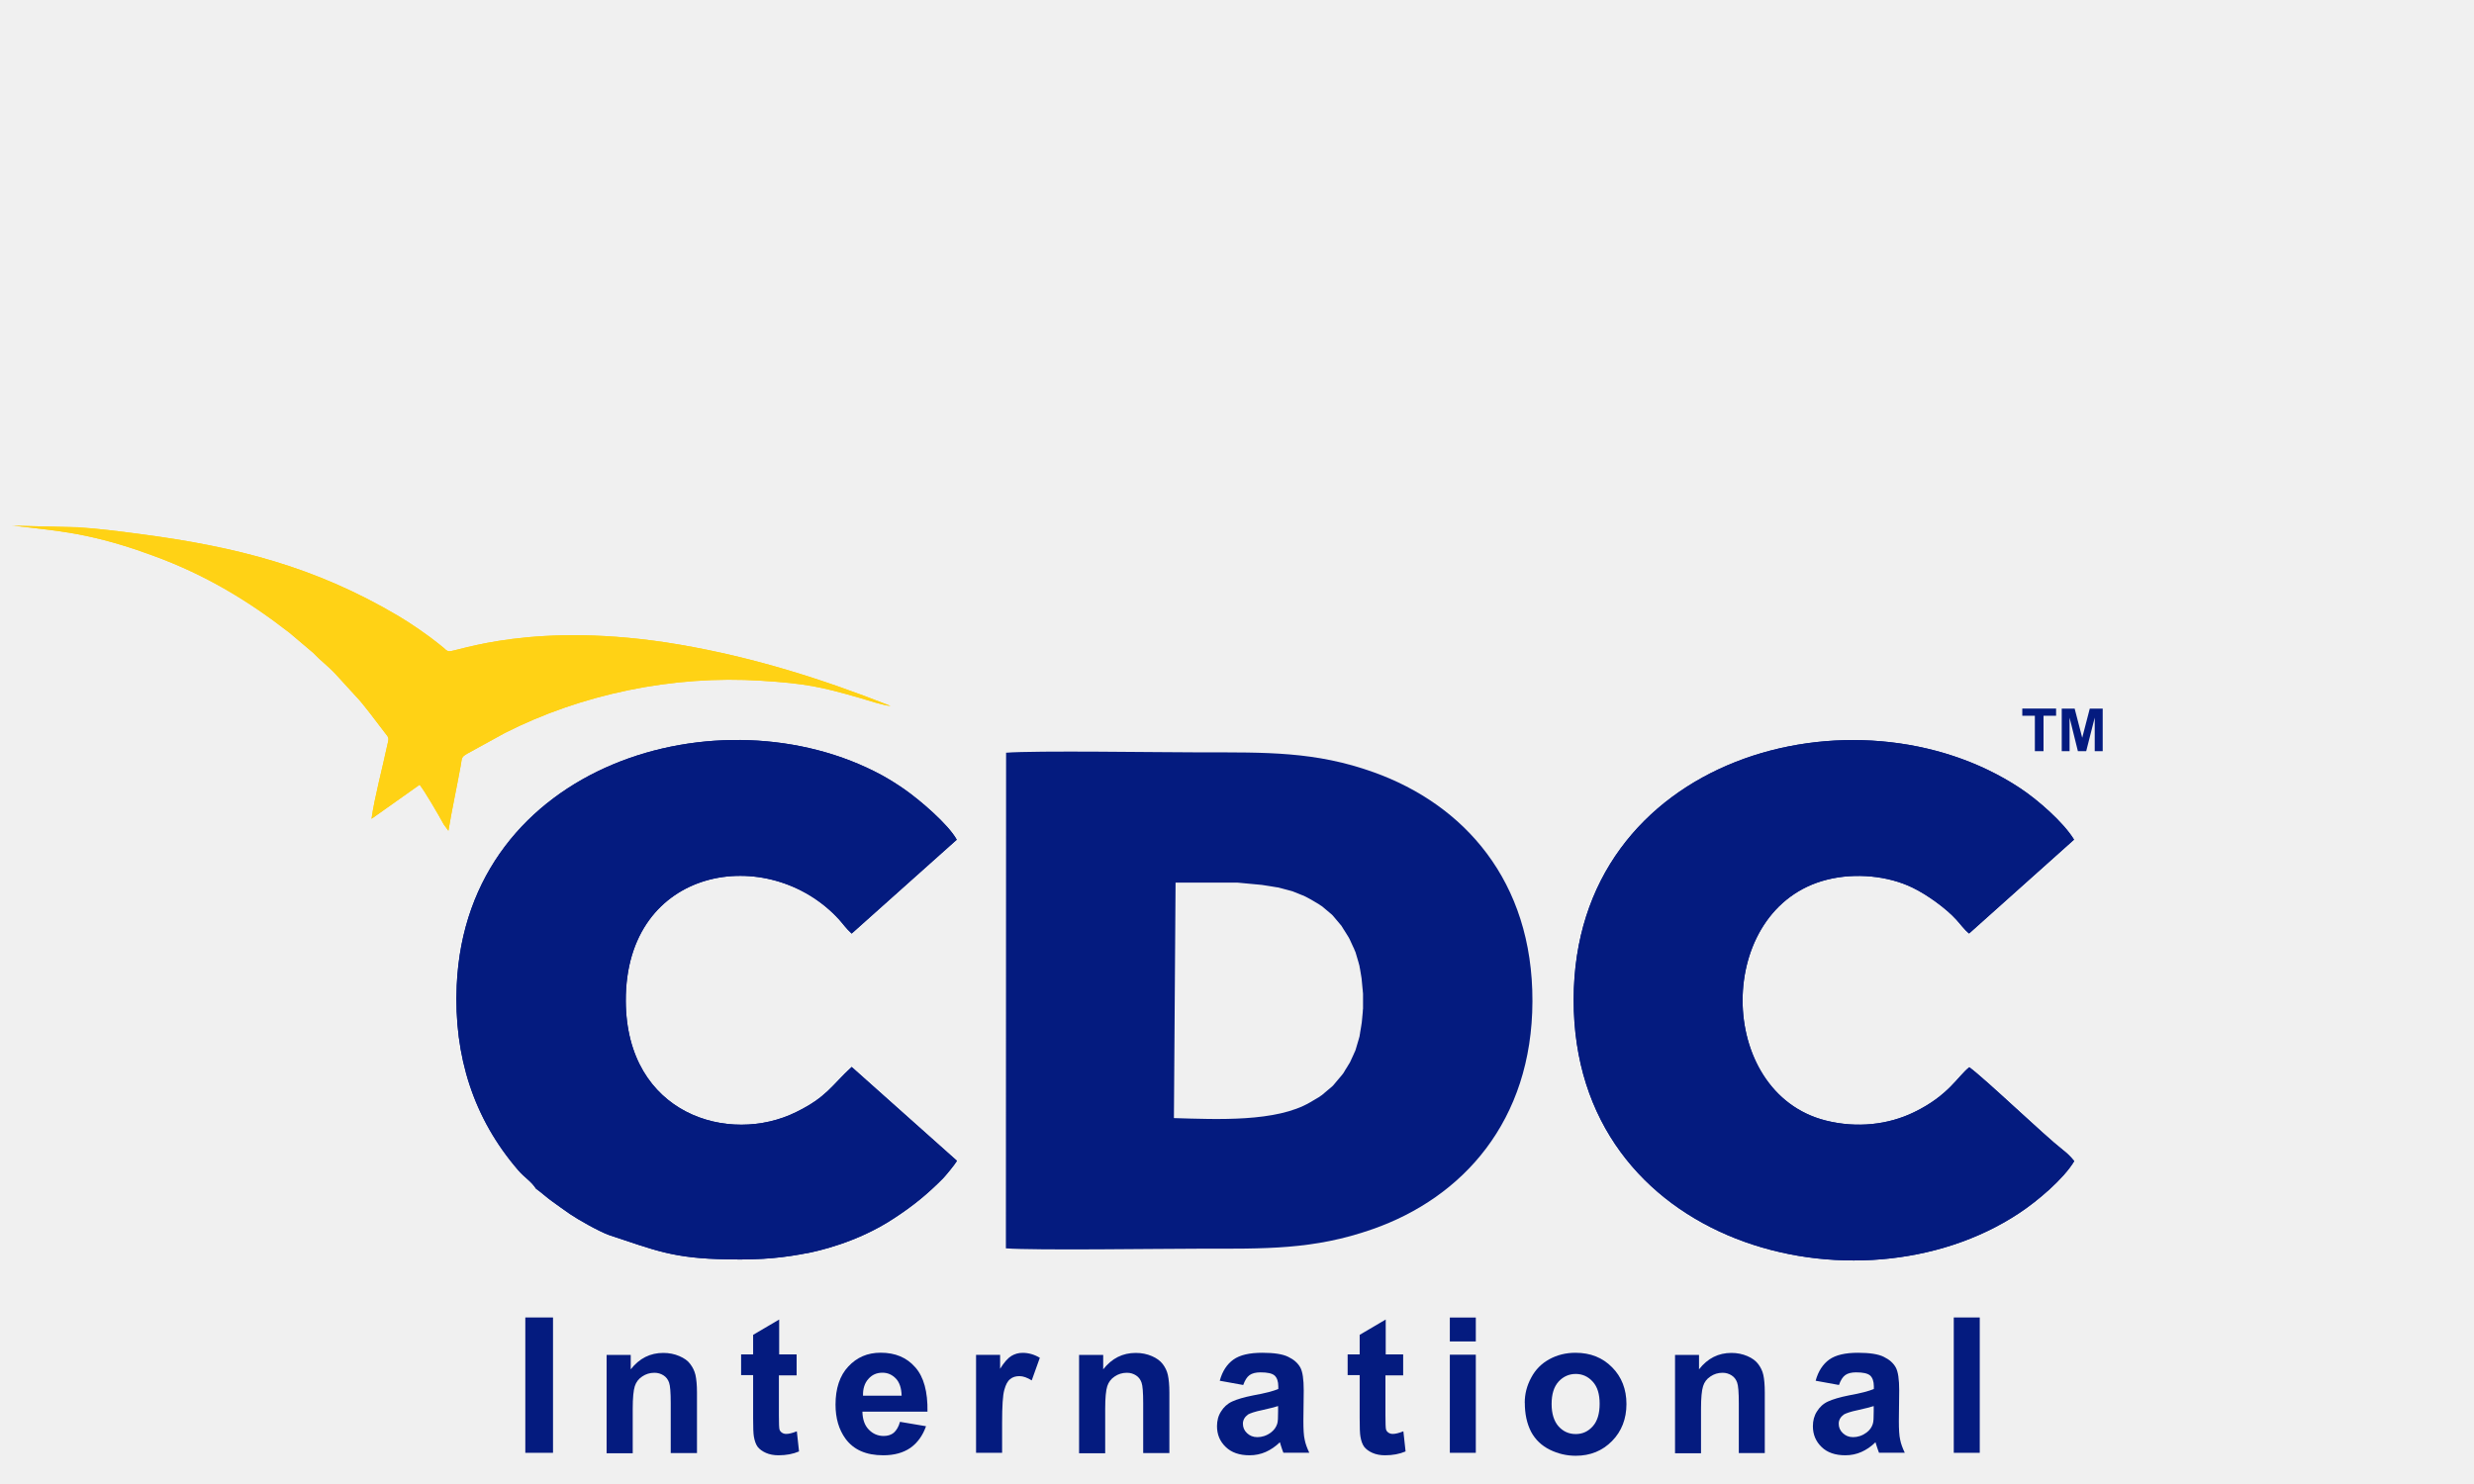
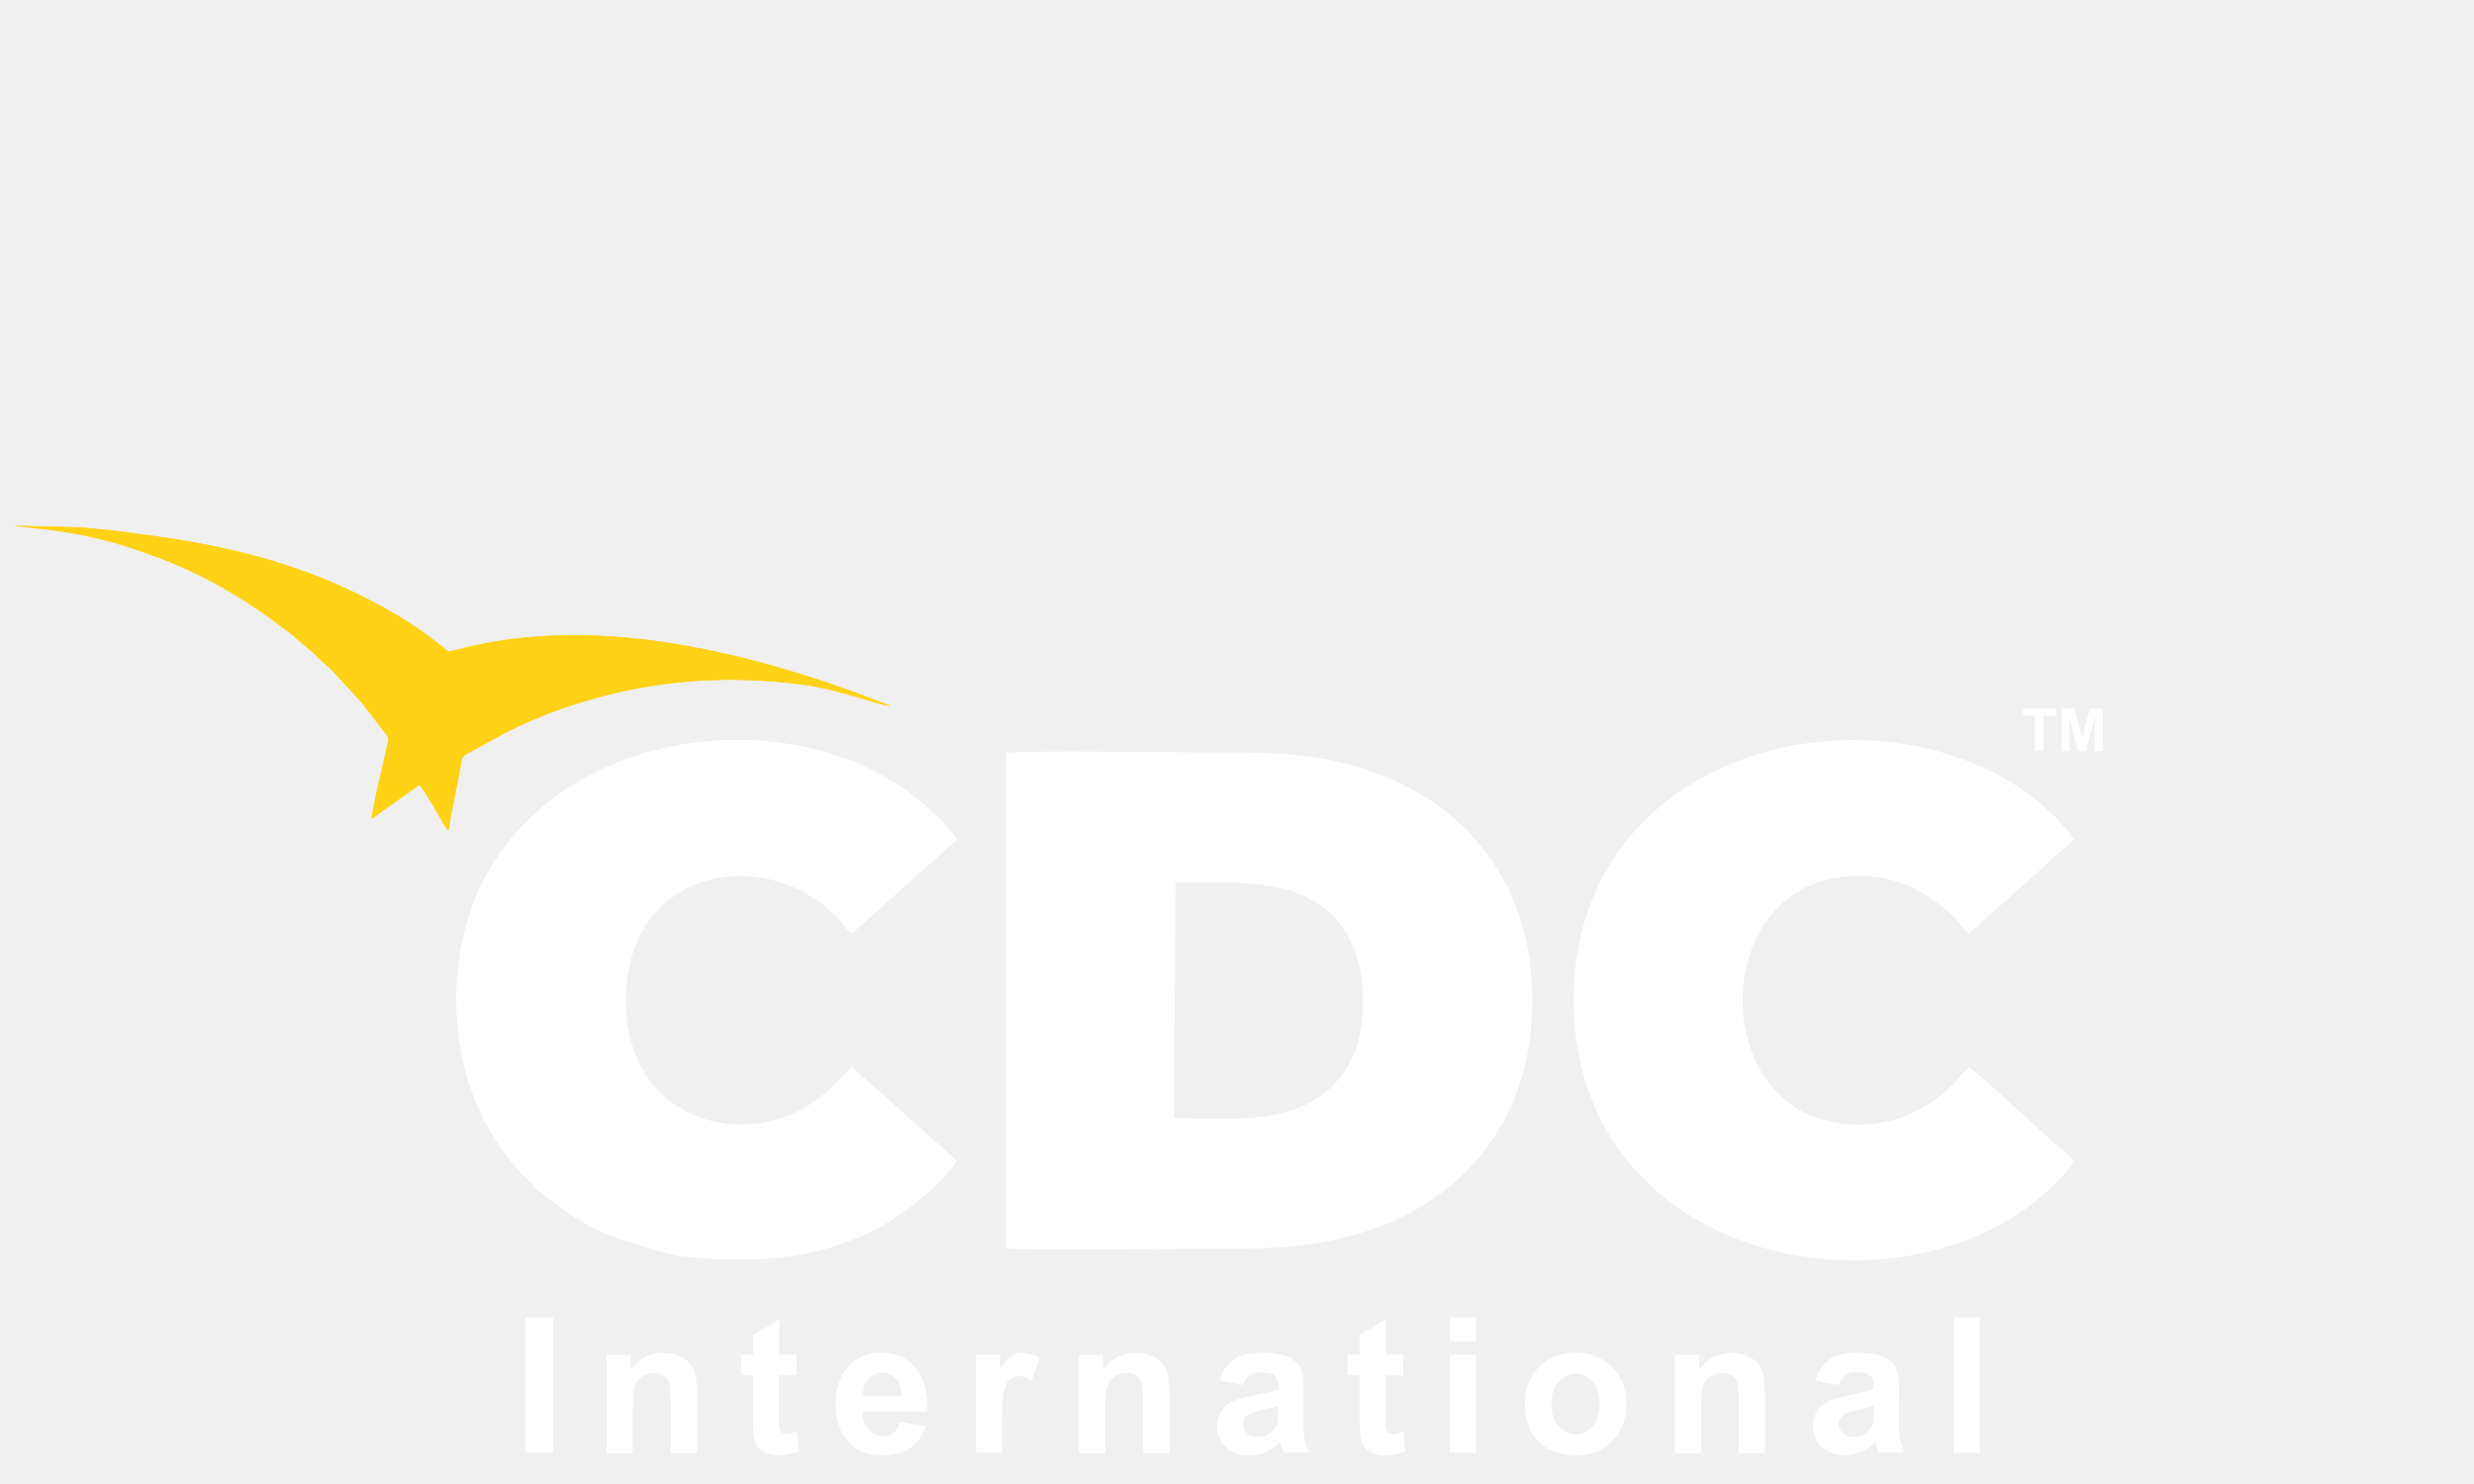
<svg xmlns="http://www.w3.org/2000/svg" id="Layer_1" version="1.1" viewBox="0 0 360 216">
  <defs>
    <style>
      .st0 {
-         fill: #041b7f;
+         fill: #ffd215;
      }

      .st0, .st1 {
        fill-rule: evenodd;
      }

      .st1 {
-         fill: #ffd215;
+         fill: #fff;
      }
    </style>
  </defs>
-   <path class="st0" d="M301.83,169c-.54-.67-1.02-1.13-1.7-1.66-2.72-2.12-11.12-10.2-13.57-12-1.64,1.26-2.99,4.11-8.05,6.55-3.77,1.83-8.32,2.34-12.82,1.21-16.13-4.05-16.24-30.95.16-35.06,4.15-1.05,8.94-.56,12.49,1.18,2.1,1.02,4.82,2.98,6.33,4.64.59.64,1.18,1.48,1.86,2.01l15.27-13.66c-1.51-2.5-5.33-5.85-7.92-7.54-23.75-15.65-64.84-4.67-64.89,30.81-.08,35.91,41.47,46.52,64.76,31.14,2.75-1.8,6.57-5.07,8.08-7.62" />
-   <path class="st0" d="M117.47,182.4c1.35-.27,7.21-1.5,12.57-5.04,2.88-1.88,4.9-3.54,7.19-5.85.43-.46,1.7-1.99,2.02-2.55l-15.32-13.66c-2.91,2.68-3.61,4.37-8.05,6.55-9.75,4.86-24.74.38-24.82-16.15-.08-19.75,20.84-23.02,31.04-11.86.67.75,1.02,1.31,1.83,2.04l15.29-13.66c-1.24-2.25-5.36-5.77-7.67-7.38-.97-.67-2.1-1.39-3.23-2.01-23.31-12.61-60.41-1.77-61.86,30.58-.46,10.36,2.5,19.45,8.94,26.91.94,1.1,1.91,1.61,2.58,2.68.92.67,1.48,1.23,2.42,1.9.89.64,1.59,1.15,2.53,1.8,1.16.8,4.2,2.52,5.68,3.06,6.76,2.23,9.29,3.41,17.23,3.54,5.22.13,8.61-.32,11.63-.91" />
-   <path class="st1" d="M1.75,76.5c3.44.38,7.59.8,10.92,1.53,3.36.72,6.57,1.72,9.66,2.87,7.7,2.81,13.94,6.65,19.83,11.23l3.39,2.87c1.08,1.15,2.15,1.9,3.23,3.06l2.99,3.27c1.13,1.15,3.07,3.83,4.14,5.2.78.99.7.78.38,2.22-.7,3.3-1.75,7.13-2.23,10.43l7-4.96c.7.86,2.8,4.45,3.52,5.79l.67.91c.51-3.11,1.21-6.27,1.78-9.43.22-1.15.03-1.26.97-1.8l5.46-3c11.14-5.66,24.46-8.44,37.32-7.61,6.35.4,8.66.86,14.37,2.52,1.08.32,3.47,1.1,4.44,1.15-10.01-3.94-19.83-7.05-30.67-8.92-21.18-3.62-32.53,1.07-33.55.96-.4-.03-.57-.29-.83-.51-.27-.21-.43-.35-.73-.59-1.4-1.15-4.25-3.11-5.87-4.05-12.05-7.13-23.54-10.08-37.7-11.93-2.91-.38-5.97-.78-8.91-.96l-9.58-.24h0Z" />
-   <path class="st0" d="M300.01,109.33v-6.19h1.88l1.1,4.24,1.1-4.24h1.88v6.19h-1.16v-4.88l-1.24,4.88h-1.21l-1.21-4.88v4.88h-1.16ZM296.1,109.33v-5.15h-1.83v-1.05h4.92v1.05h-1.83v5.15h-1.26Z" />
-   <path class="st0" d="M170.82,162.74c6.4.19,14.88.59,19.8-2.28l.22-.13.22-.13.22-.13c.08-.05.13-.08.22-.13.08-.05.13-.08.22-.13l.22-.13.19-.13c.05-.05.13-.11.19-.13l.19-.16c.05-.05.13-.11.19-.16l.19-.16.19-.16c.05-.05.13-.11.19-.16.05-.05.13-.11.19-.16l.19-.16c.05-.05.11-.11.19-.16.05-.05.11-.11.16-.16l.16-.19.16-.19c.05-.05.11-.13.16-.19.05-.05.11-.13.16-.19l.16-.19c.05-.05.11-.13.16-.19l.16-.19c.05-.05.11-.13.16-.19.05-.05.11-.13.16-.21.05-.08.11-.13.13-.21.05-.08.11-.13.13-.21.03-.08.08-.13.13-.21.05-.08.08-.13.13-.21.05-.08.08-.13.13-.21.05-.08.08-.16.13-.21.05-.08.08-.16.13-.21.03-.08.08-.16.13-.24.03-.08.08-.16.11-.24.03-.08.08-.16.11-.24.03-.08.08-.16.11-.24s.08-.16.11-.24l.11-.24c.03-.08.05-.16.11-.24.03-.08.05-.16.11-.27.03-.08.05-.16.08-.27h0c.03-.08.05-.19.08-.27s.05-.19.08-.27l.08-.27c.03-.08.05-.19.08-.27.03-.08.05-.19.08-.27.03-.11.05-.19.08-.29.03-.11.05-.19.05-.3.03-.11.05-.19.05-.29.03-.11.03-.19.05-.3l.05-.29h0c.03-.11.03-.21.05-.3h0c.03-.11.03-.21.05-.32h0c.03-.11.03-.21.05-.32s.03-.21.03-.32.03-.21.03-.32l.03-.32c0-.11.03-.21.03-.32s.03-.21.03-.35c0-.11,0-.21.03-.35h0v-1.05h0v-1.05c0-.11,0-.21-.03-.35,0-.11,0-.21-.03-.35l-.03-.32c0-.11-.03-.21-.03-.32s-.03-.21-.03-.32-.03-.21-.03-.32-.03-.21-.03-.32c-.03-.11-.03-.21-.05-.32h0c-.03-.11-.03-.21-.05-.3h0c-.03-.11-.03-.21-.05-.29-.03-.11-.03-.19-.05-.3h0c-.03-.11-.03-.19-.05-.29-.03-.11-.05-.19-.05-.3-.03-.11-.05-.19-.08-.29-.03-.11-.05-.19-.08-.3-.03-.08-.05-.19-.08-.27s-.05-.19-.08-.27l-.08-.27c-.03-.08-.05-.19-.08-.27-.03-.08-.05-.19-.08-.27-.03-.08-.05-.19-.11-.27-.03-.08-.05-.16-.11-.27-.03-.08-.05-.16-.11-.24h0c-.03-.08-.08-.16-.11-.24-.03-.08-.08-.16-.11-.24-.03-.08-.08-.16-.11-.24l-.11-.24c-.03-.08-.08-.16-.11-.24-.03-.08-.08-.16-.13-.24-.05-.08-.08-.16-.13-.21-.05-.08-.08-.16-.13-.21-.05-.08-.08-.16-.13-.21-.05-.08-.08-.13-.13-.21-.05-.08-.08-.13-.13-.21-.05-.08-.11-.13-.13-.21-.05-.08-.11-.13-.13-.21-.05-.08-.11-.13-.13-.21-.05-.08-.11-.13-.16-.19-.05-.05-.11-.13-.16-.19-.05-.05-.11-.13-.16-.19-.05-.05-.11-.13-.16-.19-.05-.05-.11-.13-.16-.19h0c-.05-.05-.11-.13-.16-.19-.05-.05-.11-.11-.16-.19-.05-.05-.11-.11-.16-.19l-.16-.16h0c-.05-.05-.11-.11-.19-.16-.05-.05-.11-.11-.19-.16l-.19-.16c-.05-.05-.13-.11-.19-.16-.05-.05-.13-.11-.19-.16l-.19-.16c-.05-.05-.13-.11-.19-.16-.05-.05-.13-.11-.19-.13l-.19-.13h0c-.05-.05-.13-.08-.19-.13l-.22-.13-.22-.13-.22-.13-.22-.13-.22-.13c-.08-.05-.16-.08-.24-.13-.08-.05-.16-.08-.24-.13-.08-.05-.16-.08-.24-.13h0c-.08-.05-.16-.08-.27-.13-.08-.05-.16-.08-.27-.11-.08-.03-.19-.08-.27-.11h0c-.08-.03-.19-.08-.27-.11-.08-.03-.19-.08-.27-.11-.08-.03-.19-.08-.27-.11-.08-.03-.19-.05-.27-.11h0c-.08-.03-.19-.05-.27-.08-.11-.03-.19-.05-.3-.08-.11-.03-.19-.05-.3-.08h0c-.11-.03-.19-.05-.3-.08-.11-.03-.19-.05-.3-.08l-.3-.08h0c-.11-.03-.19-.05-.3-.08-.11-.03-.19-.05-.3-.05-.11-.03-.22-.05-.3-.05l-.3-.05-.3-.05-.32-.05-.32-.05-.32-.05h0l-.32-.05h0l-.32-.03-.32-.03-.32-.03-.32-.03h0l-.32-.03-.32-.03-.32-.03-.32-.03-.32-.03-.32-.03-.32-.03h-9.04l-.24,34.38h0ZM146.37,181.7c4.28.32,22.36.05,28.09.05,9.58,0,16.65.19,25.26-2.84,13.13-4.59,23.22-15.74,23.27-33.17.05-17.57-10.01-28.64-23.08-33.33-8.5-3.06-15.68-2.9-25.21-2.9-5.78,0-24.05-.29-28.3.05l-.03,72.14h0Z" />
-   <path class="st0" d="M301.83,169c-.54-.67-1.02-1.13-1.7-1.66-2.72-2.12-11.12-10.2-13.57-12-1.64,1.26-2.99,4.11-8.05,6.55-3.77,1.83-8.32,2.34-12.82,1.21-16.13-4.05-16.24-30.95.16-35.06,4.15-1.05,8.94-.56,12.49,1.18,2.1,1.02,4.82,2.98,6.33,4.64.59.64,1.18,1.48,1.86,2.01l15.27-13.66c-1.51-2.5-5.33-5.85-7.92-7.54-23.75-15.65-64.84-4.67-64.89,30.81-.08,35.91,41.47,46.52,64.76,31.14,2.75-1.8,6.57-5.07,8.08-7.62" />
-   <path class="st0" d="M117.47,182.4c1.35-.27,7.21-1.5,12.57-5.04,2.88-1.88,4.9-3.54,7.19-5.85.43-.46,1.7-1.99,2.02-2.55l-15.32-13.66c-2.91,2.68-3.61,4.37-8.05,6.55-9.75,4.86-24.74.38-24.82-16.15-.08-19.75,20.84-23.02,31.04-11.86.67.75,1.02,1.31,1.83,2.04l15.29-13.66c-1.24-2.25-5.36-5.77-7.67-7.38-.97-.67-2.1-1.39-3.23-2.01-23.31-12.61-60.41-1.77-61.86,30.58-.46,10.36,2.5,19.45,8.94,26.91.94,1.1,1.91,1.61,2.58,2.68.92.67,1.48,1.23,2.42,1.9.89.64,1.59,1.15,2.53,1.8,1.16.8,4.2,2.52,5.68,3.06,6.76,2.23,9.29,3.41,17.23,3.54,5.22.13,8.61-.32,11.63-.91" />
-   <path class="st1" d="M1.75,76.5c3.44.38,7.59.8,10.92,1.53,3.36.72,6.57,1.72,9.66,2.87,7.7,2.81,13.94,6.65,19.83,11.23l3.39,2.87c1.08,1.15,2.15,1.9,3.23,3.06l2.99,3.27c1.13,1.15,3.07,3.83,4.14,5.2.78.99.7.78.38,2.22-.7,3.3-1.75,7.13-2.23,10.43l7-4.96c.7.86,2.8,4.45,3.52,5.79l.67.91c.51-3.11,1.21-6.27,1.78-9.43.22-1.15.03-1.26.97-1.8l5.46-3c11.14-5.66,24.46-8.44,37.32-7.61,6.35.4,8.66.86,14.37,2.52,1.08.32,3.47,1.1,4.44,1.15-10.01-3.94-19.83-7.05-30.67-8.92-21.18-3.62-32.53,1.07-33.55.96-.4-.03-.57-.29-.83-.51-.27-.21-.43-.35-.73-.59-1.4-1.15-4.25-3.11-5.87-4.05-12.05-7.13-23.54-10.08-37.7-11.93-2.91-.38-5.97-.78-8.91-.96l-9.58-.24h0Z" />
-   <polygon class="st0" points="76.44 191.76 80.47 191.76 80.47 211.46 76.44 211.46 76.44 191.76 76.44 191.76" />
-   <path class="st0" d="M101.4,211.5h-3.8v-7.28c0-1.53-.08-2.55-.24-2.98-.16-.46-.43-.81-.81-1.05-.38-.24-.81-.38-1.32-.38-.67,0-1.27.19-1.78.54-.54.35-.89.83-1.08,1.42-.19.59-.3,1.69-.3,3.28v6.48h-3.8v-14.32h3.51v2.1c1.27-1.61,2.83-2.39,4.75-2.39.84,0,1.62.16,2.32.46.7.3,1.24.67,1.59,1.16.35.46.62.99.76,1.59.13.59.22,1.45.22,2.55v8.84h0Z" />
-   <path class="st0" d="M115.92,197.18v3.01h-2.58v5.81c0,1.18.03,1.85.08,2.04.05.19.16.35.35.48.19.13.38.19.65.19.35,0,.86-.11,1.53-.38l.32,2.93c-.89.38-1.88.56-2.99.56-.67,0-1.29-.11-1.83-.35-.54-.24-.94-.54-1.21-.89-.27-.38-.43-.86-.54-1.48-.08-.43-.11-1.34-.11-2.69v-6.26h-1.75v-3.01h1.75v-2.85l3.79-2.23v5.08h2.53v.03h0Z" />
-   <path class="st0" d="M131.2,203.15c-.03-1.1-.3-1.93-.83-2.49-.54-.56-1.18-.86-1.96-.86-.83,0-1.51.29-2.05.91-.54.59-.81,1.42-.78,2.44h5.62ZM130.96,206.95l3.79.64c-.48,1.37-1.26,2.44-2.29,3.16-1.05.72-2.37,1.07-3.93,1.07-2.5,0-4.33-.8-5.52-2.44-.94-1.31-1.43-2.95-1.43-4.93,0-2.36.62-4.23,1.86-5.55,1.24-1.34,2.8-2.01,4.71-2.01,2.13,0,3.79.7,5.03,2.12,1.24,1.39,1.83,3.56,1.78,6.46h-9.47c.03,1.13.32,1.98.92,2.6.59.62,1.32.94,2.18.94.59,0,1.1-.16,1.48-.48.38-.35.7-.86.89-1.58h0Z" />
-   <path class="st0" d="M145.83,211.46h-3.8v-14.26h3.5v2.03c.59-.96,1.16-1.58,1.64-1.87.48-.29,1.02-.45,1.64-.45.86,0,1.7.24,2.5.72l-1.18,3.29c-.65-.4-1.24-.62-1.78-.62s-1,.13-1.35.43c-.38.29-.65.8-.86,1.58-.22.75-.32,2.35-.32,4.76v4.39h0Z" />
-   <path class="st0" d="M170.15,211.5h-3.8v-7.28c0-1.53-.08-2.55-.24-2.98-.16-.46-.43-.81-.81-1.05-.38-.24-.81-.38-1.32-.38-.67,0-1.27.19-1.78.54-.54.35-.89.83-1.08,1.42-.19.59-.3,1.69-.3,3.28v6.48h-3.8v-14.32h3.51v2.1c1.27-1.61,2.83-2.39,4.75-2.39.84,0,1.62.16,2.32.46.7.3,1.21.67,1.59,1.16.35.46.62.99.75,1.59.13.59.22,1.45.22,2.55v8.84h0Z" />
-   <path class="st0" d="M186,204.65c-.48.16-1.27.35-2.32.59-1.05.21-1.75.46-2.07.64-.48.35-.75.8-.75,1.34s.19.99.59,1.37c.4.38.89.59,1.51.59.67,0,1.35-.21,1.97-.67.46-.35.75-.75.92-1.26.11-.32.13-.94.13-1.85v-.75h.03ZM180.91,201.59l-3.42-.62c.38-1.39,1.05-2.41,1.99-3.08.94-.67,2.34-.99,4.2-.99,1.7,0,2.96.19,3.77.59.83.4,1.4.91,1.75,1.53.35.62.51,1.74.51,3.38l-.05,4.39c0,1.26.05,2.17.19,2.76.11.59.35,1.23.67,1.9h-3.77c-.11-.24-.22-.62-.38-1.1-.05-.21-.11-.38-.13-.43-.65.64-1.35,1.1-2.07,1.42-.73.32-1.51.48-2.34.48-1.48,0-2.64-.4-3.47-1.21-.84-.8-1.27-1.8-1.27-3.03,0-.8.19-1.53.59-2.14.38-.62.92-1.13,1.62-1.45s1.7-.62,3.02-.88c1.78-.32,2.99-.64,3.69-.94v-.38c0-.72-.19-1.26-.54-1.58-.38-.32-1.05-.46-2.05-.46-.67,0-1.21.13-1.59.4s-.67.75-.92,1.42h0Z" />
-   <path class="st0" d="M204.18,197.18v3.01h-2.58v5.81c0,1.18.03,1.85.08,2.04.05.19.16.35.35.48.19.13.38.19.65.19.35,0,.86-.11,1.53-.38l.32,2.93c-.89.38-1.88.56-2.99.56-.67,0-1.29-.11-1.83-.35-.54-.24-.94-.54-1.21-.89-.27-.38-.43-.86-.54-1.48-.08-.43-.11-1.34-.11-2.69v-6.26h-1.75v-3.01h1.75v-2.85l3.79-2.23v5.08h2.53v.03h0Z" />
-   <path class="st0" d="M210.97,211.46v-14.28h3.78v14.28h-3.78ZM210.97,195.25v-3.48h3.78v3.48h-3.78Z" />
-   <path class="st0" d="M225.78,204.36c0,1.42.35,2.49,1,3.24.67.75,1.51,1.13,2.51,1.13s1.81-.38,2.48-1.13c.67-.75,1-1.85,1-3.27s-.32-2.47-1-3.22c-.67-.75-1.51-1.13-2.48-1.13s-1.83.38-2.51,1.13c-.67.75-1,1.82-1,3.24M221.87,204.17c0-1.26.3-2.47.94-3.65.62-1.18,1.51-2.06,2.64-2.68,1.13-.62,2.4-.94,3.8-.94,2.18,0,3.94.7,5.34,2.12,1.38,1.39,2.08,3.19,2.08,5.34s-.7,3.97-2.1,5.39c-1.4,1.42-3.15,2.14-5.28,2.14-1.32,0-2.56-.29-3.77-.88-1.19-.59-2.1-1.45-2.72-2.6-.62-1.21-.92-2.6-.92-4.24h0Z" />
-   <path class="st0" d="M256.8,211.5h-3.78v-7.28c0-1.53-.08-2.55-.24-2.98-.16-.46-.43-.81-.81-1.05s-.81-.38-1.31-.38c-.67,0-1.26.19-1.77.54-.54.35-.89.83-1.07,1.42-.19.59-.3,1.69-.3,3.28v6.48h-3.78v-14.32h3.49v2.1c1.26-1.61,2.82-2.39,4.72-2.39.83,0,1.61.16,2.31.46.7.3,1.21.67,1.58,1.16.35.46.62.99.75,1.59.13.59.21,1.45.21,2.55v8.84h0Z" />
-   <path class="st0" d="M272.68,204.65c-.48.16-1.26.35-2.31.59-1.05.21-1.74.46-2.06.64-.48.35-.75.8-.75,1.34s.19.99.59,1.37c.4.38.88.59,1.5.59.67,0,1.34-.21,1.96-.67.46-.35.75-.75.91-1.26.11-.32.13-.94.13-1.85v-.75h.03ZM267.61,201.59l-3.41-.62c.38-1.39,1.05-2.41,1.98-3.08.94-.67,2.33-.99,4.18-.99,1.69,0,2.95.19,3.75.59.83.4,1.39.91,1.74,1.53.35.62.51,1.74.51,3.38l-.05,4.39c0,1.26.05,2.17.19,2.76.11.59.35,1.23.67,1.9h-3.75c-.11-.24-.21-.62-.38-1.1-.05-.21-.11-.38-.13-.43-.64.64-1.34,1.1-2.06,1.42-.72.32-1.5.48-2.33.48-1.47,0-2.63-.4-3.46-1.21-.83-.8-1.26-1.8-1.26-3.03,0-.8.19-1.53.59-2.14.38-.62.91-1.13,1.61-1.45s1.69-.62,3-.88c1.77-.32,2.98-.64,3.67-.94v-.38c0-.72-.19-1.26-.54-1.58-.38-.32-1.05-.46-2.04-.46-.67,0-1.21.13-1.58.4-.38.27-.67.75-.91,1.42h0Z" />
-   <polygon class="st0" points="284.3 191.76 288.08 191.76 288.08 211.46 284.3 211.46 284.3 191.76 284.3 191.76" />
+   <path class="st1" d="M301.83,169c-.54-.67-1.02-1.13-1.7-1.66-2.72-2.12-11.12-10.2-13.57-12-1.64,1.26-2.99,4.11-8.05,6.55-3.77,1.83-8.32,2.34-12.82,1.21-16.13-4.05-16.24-30.95.16-35.06,4.15-1.05,8.94-.56,12.49,1.18,2.1,1.02,4.82,2.98,6.33,4.64.59.64,1.18,1.48,1.86,2.01l15.27-13.66c-1.51-2.5-5.33-5.85-7.92-7.54-23.75-15.65-64.84-4.67-64.89,30.81-.08,35.91,41.47,46.52,64.76,31.14,2.75-1.8,6.57-5.07,8.08-7.62" />
+   <path class="st1" d="M117.47,182.4c1.35-.27,7.21-1.5,12.57-5.04,2.88-1.88,4.9-3.54,7.19-5.85.43-.46,1.7-1.99,2.02-2.55l-15.32-13.66c-2.91,2.68-3.61,4.37-8.05,6.55-9.75,4.86-24.74.38-24.82-16.15-.08-19.75,20.84-23.02,31.04-11.86.67.75,1.02,1.31,1.83,2.04l15.29-13.66c-1.24-2.25-5.36-5.77-7.67-7.38-.97-.67-2.1-1.39-3.23-2.01-23.31-12.61-60.41-1.77-61.86,30.58-.46,10.36,2.5,19.45,8.94,26.91.94,1.1,1.91,1.61,2.58,2.68.92.67,1.48,1.23,2.42,1.9.89.64,1.59,1.15,2.53,1.8,1.16.8,4.2,2.52,5.68,3.06,6.76,2.23,9.29,3.41,17.23,3.54,5.22.13,8.61-.32,11.63-.91" />
+   <path class="st0" d="M1.75,76.5c3.44.38,7.59.8,10.92,1.53,3.36.72,6.57,1.72,9.66,2.87,7.7,2.81,13.94,6.65,19.83,11.23l3.39,2.87c1.08,1.15,2.15,1.9,3.23,3.06l2.99,3.27c1.13,1.15,3.07,3.83,4.14,5.2.78.99.7.78.38,2.22-.7,3.3-1.75,7.13-2.23,10.43l7-4.96c.7.86,2.8,4.45,3.52,5.79l.67.91c.51-3.11,1.21-6.27,1.78-9.43.22-1.15.03-1.26.97-1.8l5.46-3c11.14-5.66,24.46-8.44,37.32-7.61,6.35.4,8.66.86,14.37,2.52,1.08.32,3.47,1.1,4.44,1.15-10.01-3.94-19.83-7.05-30.67-8.92-21.18-3.62-32.53,1.07-33.55.96-.4-.03-.57-.29-.83-.51-.27-.21-.43-.35-.73-.59-1.4-1.15-4.25-3.11-5.87-4.05-12.05-7.13-23.54-10.08-37.7-11.93-2.91-.38-5.97-.78-8.91-.96l-9.58-.24h0Z" />
+   <path class="st1" d="M300.01,109.33v-6.19h1.88l1.1,4.24,1.1-4.24h1.88v6.19h-1.16v-4.88l-1.24,4.88h-1.21l-1.21-4.88v4.88h-1.16ZM296.1,109.33v-5.15h-1.83v-1.05h4.92v1.05h-1.83v5.15h-1.26Z" />
+   <path class="st1" d="M170.82,162.74c6.4.19,14.88.59,19.8-2.28l.22-.13.22-.13.22-.13c.08-.05.13-.08.22-.13.08-.05.13-.08.22-.13l.22-.13.19-.13c.05-.05.13-.11.19-.13l.19-.16c.05-.05.13-.11.19-.16l.19-.16.19-.16c.05-.05.13-.11.19-.16.05-.05.13-.11.19-.16l.19-.16c.05-.05.11-.11.19-.16.05-.05.11-.11.16-.16l.16-.19.16-.19c.05-.05.11-.13.16-.19.05-.05.11-.13.16-.19l.16-.19c.05-.05.11-.13.16-.19l.16-.19c.05-.05.11-.13.16-.19.05-.05.11-.13.16-.21.05-.08.11-.13.13-.21.05-.08.11-.13.13-.21.03-.08.08-.13.13-.21.05-.08.08-.13.13-.21.05-.08.08-.13.13-.21.05-.08.08-.16.13-.21.05-.08.08-.16.13-.21.03-.08.08-.16.13-.24.03-.08.08-.16.11-.24.03-.08.08-.16.11-.24.03-.08.08-.16.11-.24s.08-.16.11-.24l.11-.24c.03-.08.05-.16.11-.24.03-.08.05-.16.11-.27.03-.08.05-.16.08-.27h0c.03-.08.05-.19.08-.27s.05-.19.08-.27l.08-.27c.03-.08.05-.19.08-.27.03-.08.05-.19.08-.27.03-.11.05-.19.08-.29.03-.11.05-.19.05-.3.03-.11.05-.19.05-.29.03-.11.03-.19.05-.3l.05-.29h0c.03-.11.03-.21.05-.3h0c.03-.11.03-.21.05-.32h0c.03-.11.03-.21.05-.32s.03-.21.03-.32.03-.21.03-.32l.03-.32c0-.11.03-.21.03-.32s.03-.21.03-.35c0-.11,0-.21.03-.35h0v-1.05h0v-1.05c0-.11,0-.21-.03-.35,0-.11,0-.21-.03-.35l-.03-.32c0-.11-.03-.21-.03-.32s-.03-.21-.03-.32-.03-.21-.03-.32-.03-.21-.03-.32c-.03-.11-.03-.21-.05-.32h0c-.03-.11-.03-.21-.05-.3h0c-.03-.11-.03-.21-.05-.29-.03-.11-.03-.19-.05-.3h0c-.03-.11-.03-.19-.05-.29-.03-.11-.05-.19-.05-.3-.03-.11-.05-.19-.08-.29-.03-.11-.05-.19-.08-.3-.03-.08-.05-.19-.08-.27s-.05-.19-.08-.27l-.08-.27c-.03-.08-.05-.19-.08-.27-.03-.08-.05-.19-.08-.27-.03-.08-.05-.19-.11-.27-.03-.08-.05-.16-.11-.27-.03-.08-.05-.16-.11-.24h0c-.03-.08-.08-.16-.11-.24-.03-.08-.08-.16-.11-.24-.03-.08-.08-.16-.11-.24l-.11-.24c-.03-.08-.08-.16-.11-.24-.03-.08-.08-.16-.13-.24-.05-.08-.08-.16-.13-.21-.05-.08-.08-.16-.13-.21-.05-.08-.08-.16-.13-.21-.05-.08-.08-.13-.13-.21-.05-.08-.08-.13-.13-.21-.05-.08-.11-.13-.13-.21-.05-.08-.11-.13-.13-.21-.05-.08-.11-.13-.13-.21-.05-.08-.11-.13-.16-.19-.05-.05-.11-.13-.16-.19-.05-.05-.11-.13-.16-.19-.05-.05-.11-.13-.16-.19-.05-.05-.11-.13-.16-.19h0c-.05-.05-.11-.13-.16-.19-.05-.05-.11-.11-.16-.19-.05-.05-.11-.11-.16-.19l-.16-.16h0c-.05-.05-.11-.11-.19-.16-.05-.05-.11-.11-.19-.16l-.19-.16c-.05-.05-.13-.11-.19-.16-.05-.05-.13-.11-.19-.16l-.19-.16c-.05-.05-.13-.11-.19-.16-.05-.05-.13-.11-.19-.13l-.19-.13h0c-.05-.05-.13-.08-.19-.13l-.22-.13-.22-.13-.22-.13-.22-.13-.22-.13c-.08-.05-.16-.08-.24-.13-.08-.05-.16-.08-.24-.13-.08-.05-.16-.08-.24-.13h0c-.08-.05-.16-.08-.27-.13-.08-.05-.16-.08-.27-.11-.08-.03-.19-.08-.27-.11h0c-.08-.03-.19-.08-.27-.11-.08-.03-.19-.08-.27-.11-.08-.03-.19-.08-.27-.11-.08-.03-.19-.05-.27-.11h0c-.08-.03-.19-.05-.27-.08-.11-.03-.19-.05-.3-.08-.11-.03-.19-.05-.3-.08h0c-.11-.03-.19-.05-.3-.08-.11-.03-.19-.05-.3-.08l-.3-.08h0c-.11-.03-.19-.05-.3-.08-.11-.03-.19-.05-.3-.05-.11-.03-.22-.05-.3-.05l-.3-.05-.3-.05-.32-.05-.32-.05-.32-.05h0l-.32-.05h0l-.32-.03-.32-.03-.32-.03-.32-.03h0l-.32-.03-.32-.03-.32-.03-.32-.03-.32-.03-.32-.03-.32-.03h-9.04l-.24,34.38h0ZM146.37,181.7c4.28.32,22.36.05,28.09.05,9.58,0,16.65.19,25.26-2.84,13.13-4.59,23.22-15.74,23.27-33.17.05-17.57-10.01-28.64-23.08-33.33-8.5-3.06-15.68-2.9-25.21-2.9-5.78,0-24.05-.29-28.3.05l-.03,72.14h0Z" />
+   <path class="st1" d="M117.47,182.4c1.35-.27,7.21-1.5,12.57-5.04,2.88-1.88,4.9-3.54,7.19-5.85.43-.46,1.7-1.99,2.02-2.55l-15.32-13.66c-2.91,2.68-3.61,4.37-8.05,6.55-9.75,4.86-24.74.38-24.82-16.15-.08-19.75,20.84-23.02,31.04-11.86.67.75,1.02,1.31,1.83,2.04l15.29-13.66c-1.24-2.25-5.36-5.77-7.67-7.38-.97-.67-2.1-1.39-3.23-2.01-23.31-12.61-60.41-1.77-61.86,30.58-.46,10.36,2.5,19.45,8.94,26.91.94,1.1,1.91,1.61,2.58,2.68.92.67,1.48,1.23,2.42,1.9.89.64,1.59,1.15,2.53,1.8,1.16.8,4.2,2.52,5.68,3.06,6.76,2.23,9.29,3.41,17.23,3.54,5.22.13,8.61-.32,11.63-.91" />
+   <path class="st0" d="M1.75,76.5c3.44.38,7.59.8,10.92,1.53,3.36.72,6.57,1.72,9.66,2.87,7.7,2.81,13.94,6.65,19.83,11.23l3.39,2.87c1.08,1.15,2.15,1.9,3.23,3.06l2.99,3.27c1.13,1.15,3.07,3.83,4.14,5.2.78.99.7.78.38,2.22-.7,3.3-1.75,7.13-2.23,10.43l7-4.96c.7.86,2.8,4.45,3.52,5.79l.67.91c.51-3.11,1.21-6.27,1.78-9.43.22-1.15.03-1.26.97-1.8l5.46-3c11.14-5.66,24.46-8.44,37.32-7.61,6.35.4,8.66.86,14.37,2.52,1.08.32,3.47,1.1,4.44,1.15-10.01-3.94-19.83-7.05-30.67-8.92-21.18-3.62-32.53,1.07-33.55.96-.4-.03-.57-.29-.83-.51-.27-.21-.43-.35-.73-.59-1.4-1.15-4.25-3.11-5.87-4.05-12.05-7.13-23.54-10.08-37.7-11.93-2.91-.38-5.97-.78-8.91-.96l-9.58-.24h0Z" />
+   <polygon class="st1" points="76.44 191.76 80.47 191.76 80.47 211.46 76.44 211.46 76.44 191.76 76.44 191.76" />
+   <path class="st1" d="M101.4,211.5h-3.8v-7.28c0-1.53-.08-2.55-.24-2.98-.16-.46-.43-.81-.81-1.05-.38-.24-.81-.38-1.32-.38-.67,0-1.27.19-1.78.54-.54.35-.89.83-1.08,1.42-.19.59-.3,1.69-.3,3.28v6.48h-3.8v-14.32h3.51v2.1c1.27-1.61,2.83-2.39,4.75-2.39.84,0,1.62.16,2.32.46.7.3,1.24.67,1.59,1.16.35.46.62.99.76,1.59.13.59.22,1.45.22,2.55v8.84h0Z" />
+   <path class="st1" d="M115.92,197.18v3.01h-2.58v5.81c0,1.18.03,1.85.08,2.04.05.19.16.35.35.48.19.13.38.19.65.19.35,0,.86-.11,1.53-.38l.32,2.93c-.89.38-1.88.56-2.99.56-.67,0-1.29-.11-1.83-.35-.54-.24-.94-.54-1.21-.89-.27-.38-.43-.86-.54-1.48-.08-.43-.11-1.34-.11-2.69v-6.26h-1.75v-3.01h1.75v-2.85l3.79-2.23v5.08h2.53v.03h0Z" />
+   <path class="st1" d="M131.2,203.15c-.03-1.1-.3-1.93-.83-2.49-.54-.56-1.18-.86-1.96-.86-.83,0-1.51.29-2.05.91-.54.59-.81,1.42-.78,2.44h5.62ZM130.96,206.95l3.79.64c-.48,1.37-1.26,2.44-2.29,3.16-1.05.72-2.37,1.07-3.93,1.07-2.5,0-4.33-.8-5.52-2.44-.94-1.31-1.43-2.95-1.43-4.93,0-2.36.62-4.23,1.86-5.55,1.24-1.34,2.8-2.01,4.71-2.01,2.13,0,3.79.7,5.03,2.12,1.24,1.39,1.83,3.56,1.78,6.46h-9.47c.03,1.13.32,1.98.92,2.6.59.62,1.32.94,2.18.94.59,0,1.1-.16,1.48-.48.38-.35.7-.86.89-1.58h0Z" />
+   <path class="st1" d="M145.83,211.46h-3.8v-14.26h3.5v2.03c.59-.96,1.16-1.58,1.64-1.87.48-.29,1.02-.45,1.64-.45.86,0,1.7.24,2.5.72l-1.18,3.29c-.65-.4-1.24-.62-1.78-.62s-1,.13-1.35.43c-.38.29-.65.8-.86,1.58-.22.75-.32,2.35-.32,4.76v4.39h0Z" />
+   <path class="st1" d="M170.15,211.5h-3.8v-7.28c0-1.53-.08-2.55-.24-2.98-.16-.46-.43-.81-.81-1.05-.38-.24-.81-.38-1.32-.38-.67,0-1.27.19-1.78.54-.54.35-.89.83-1.08,1.42-.19.59-.3,1.69-.3,3.28v6.48h-3.8v-14.32h3.51v2.1c1.27-1.61,2.83-2.39,4.75-2.39.84,0,1.62.16,2.32.46.7.3,1.21.67,1.59,1.16.35.46.62.99.75,1.59.13.59.22,1.45.22,2.55v8.84h0Z" />
+   <path class="st1" d="M186,204.65c-.48.16-1.27.35-2.32.59-1.05.21-1.75.46-2.07.64-.48.35-.75.8-.75,1.34s.19.99.59,1.37c.4.38.89.59,1.51.59.67,0,1.35-.21,1.97-.67.46-.35.75-.75.92-1.26.11-.32.13-.94.13-1.85v-.75h.03ZM180.91,201.59l-3.42-.62c.38-1.39,1.05-2.41,1.99-3.08.94-.67,2.34-.99,4.2-.99,1.7,0,2.96.19,3.77.59.83.4,1.4.91,1.75,1.53.35.62.51,1.74.51,3.38l-.05,4.39c0,1.26.05,2.17.19,2.76.11.59.35,1.23.67,1.9h-3.77c-.11-.24-.22-.62-.38-1.1-.05-.21-.11-.38-.13-.43-.65.64-1.35,1.1-2.07,1.42-.73.32-1.51.48-2.34.48-1.48,0-2.64-.4-3.47-1.21-.84-.8-1.27-1.8-1.27-3.03,0-.8.19-1.53.59-2.14.38-.62.92-1.13,1.62-1.45s1.7-.62,3.02-.88c1.78-.32,2.99-.64,3.69-.94v-.38c0-.72-.19-1.26-.54-1.58-.38-.32-1.05-.46-2.05-.46-.67,0-1.21.13-1.59.4s-.67.75-.92,1.42h0Z" />
+   <path class="st1" d="M204.18,197.18v3.01h-2.58v5.81c0,1.18.03,1.85.08,2.04.05.19.16.35.35.48.19.13.38.19.65.19.35,0,.86-.11,1.53-.38l.32,2.93c-.89.38-1.88.56-2.99.56-.67,0-1.29-.11-1.83-.35-.54-.24-.94-.54-1.21-.89-.27-.38-.43-.86-.54-1.48-.08-.43-.11-1.34-.11-2.69v-6.26h-1.75v-3.01h1.75v-2.85l3.79-2.23v5.08h2.53v.03h0Z" />
+   <path class="st1" d="M210.97,211.46v-14.28h3.78v14.28h-3.78ZM210.97,195.25v-3.48h3.78v3.48h-3.78Z" />
+   <path class="st1" d="M225.78,204.36c0,1.42.35,2.49,1,3.24.67.75,1.51,1.13,2.51,1.13s1.81-.38,2.48-1.13c.67-.75,1-1.85,1-3.27s-.32-2.47-1-3.22c-.67-.75-1.51-1.13-2.48-1.13s-1.83.38-2.51,1.13c-.67.75-1,1.82-1,3.24M221.87,204.17c0-1.26.3-2.47.94-3.65.62-1.18,1.51-2.06,2.64-2.68,1.13-.62,2.4-.94,3.8-.94,2.18,0,3.94.7,5.34,2.12,1.38,1.39,2.08,3.19,2.08,5.34s-.7,3.97-2.1,5.39c-1.4,1.42-3.15,2.14-5.28,2.14-1.32,0-2.56-.29-3.77-.88-1.19-.59-2.1-1.45-2.72-2.6-.62-1.21-.92-2.6-.92-4.24h0Z" />
+   <path class="st1" d="M256.8,211.5h-3.78v-7.28c0-1.53-.08-2.55-.24-2.98-.16-.46-.43-.81-.81-1.05s-.81-.38-1.31-.38c-.67,0-1.26.19-1.77.54-.54.35-.89.83-1.07,1.42-.19.59-.3,1.69-.3,3.28v6.48h-3.78v-14.32h3.49v2.1c1.26-1.61,2.82-2.39,4.72-2.39.83,0,1.61.16,2.31.46.7.3,1.21.67,1.58,1.16.35.46.62.99.75,1.59.13.59.21,1.45.21,2.55v8.84h0Z" />
+   <path class="st1" d="M272.68,204.65c-.48.16-1.26.35-2.31.59-1.05.21-1.74.46-2.06.64-.48.35-.75.8-.75,1.34s.19.99.59,1.37c.4.38.88.59,1.5.59.67,0,1.34-.21,1.96-.67.46-.35.75-.75.91-1.26.11-.32.13-.94.13-1.85v-.75h.03ZM267.61,201.59l-3.41-.62c.38-1.39,1.05-2.41,1.98-3.08.94-.67,2.33-.99,4.18-.99,1.69,0,2.95.19,3.75.59.83.4,1.39.91,1.74,1.53.35.62.51,1.74.51,3.38l-.05,4.39c0,1.26.05,2.17.19,2.76.11.59.35,1.23.67,1.9h-3.75c-.11-.24-.21-.62-.38-1.1-.05-.21-.11-.38-.13-.43-.64.64-1.34,1.1-2.06,1.42-.72.32-1.5.48-2.33.48-1.47,0-2.63-.4-3.46-1.21-.83-.8-1.26-1.8-1.26-3.03,0-.8.19-1.53.59-2.14.38-.62.91-1.13,1.61-1.45s1.69-.62,3-.88c1.77-.32,2.98-.64,3.67-.94v-.38c0-.72-.19-1.26-.54-1.58-.38-.32-1.05-.46-2.04-.46-.67,0-1.21.13-1.58.4-.38.27-.67.75-.91,1.42h0Z" />
+   <polygon class="st1" points="284.3 191.76 288.08 191.76 288.08 211.46 284.3 211.46 284.3 191.76 284.3 191.76" />
</svg>
